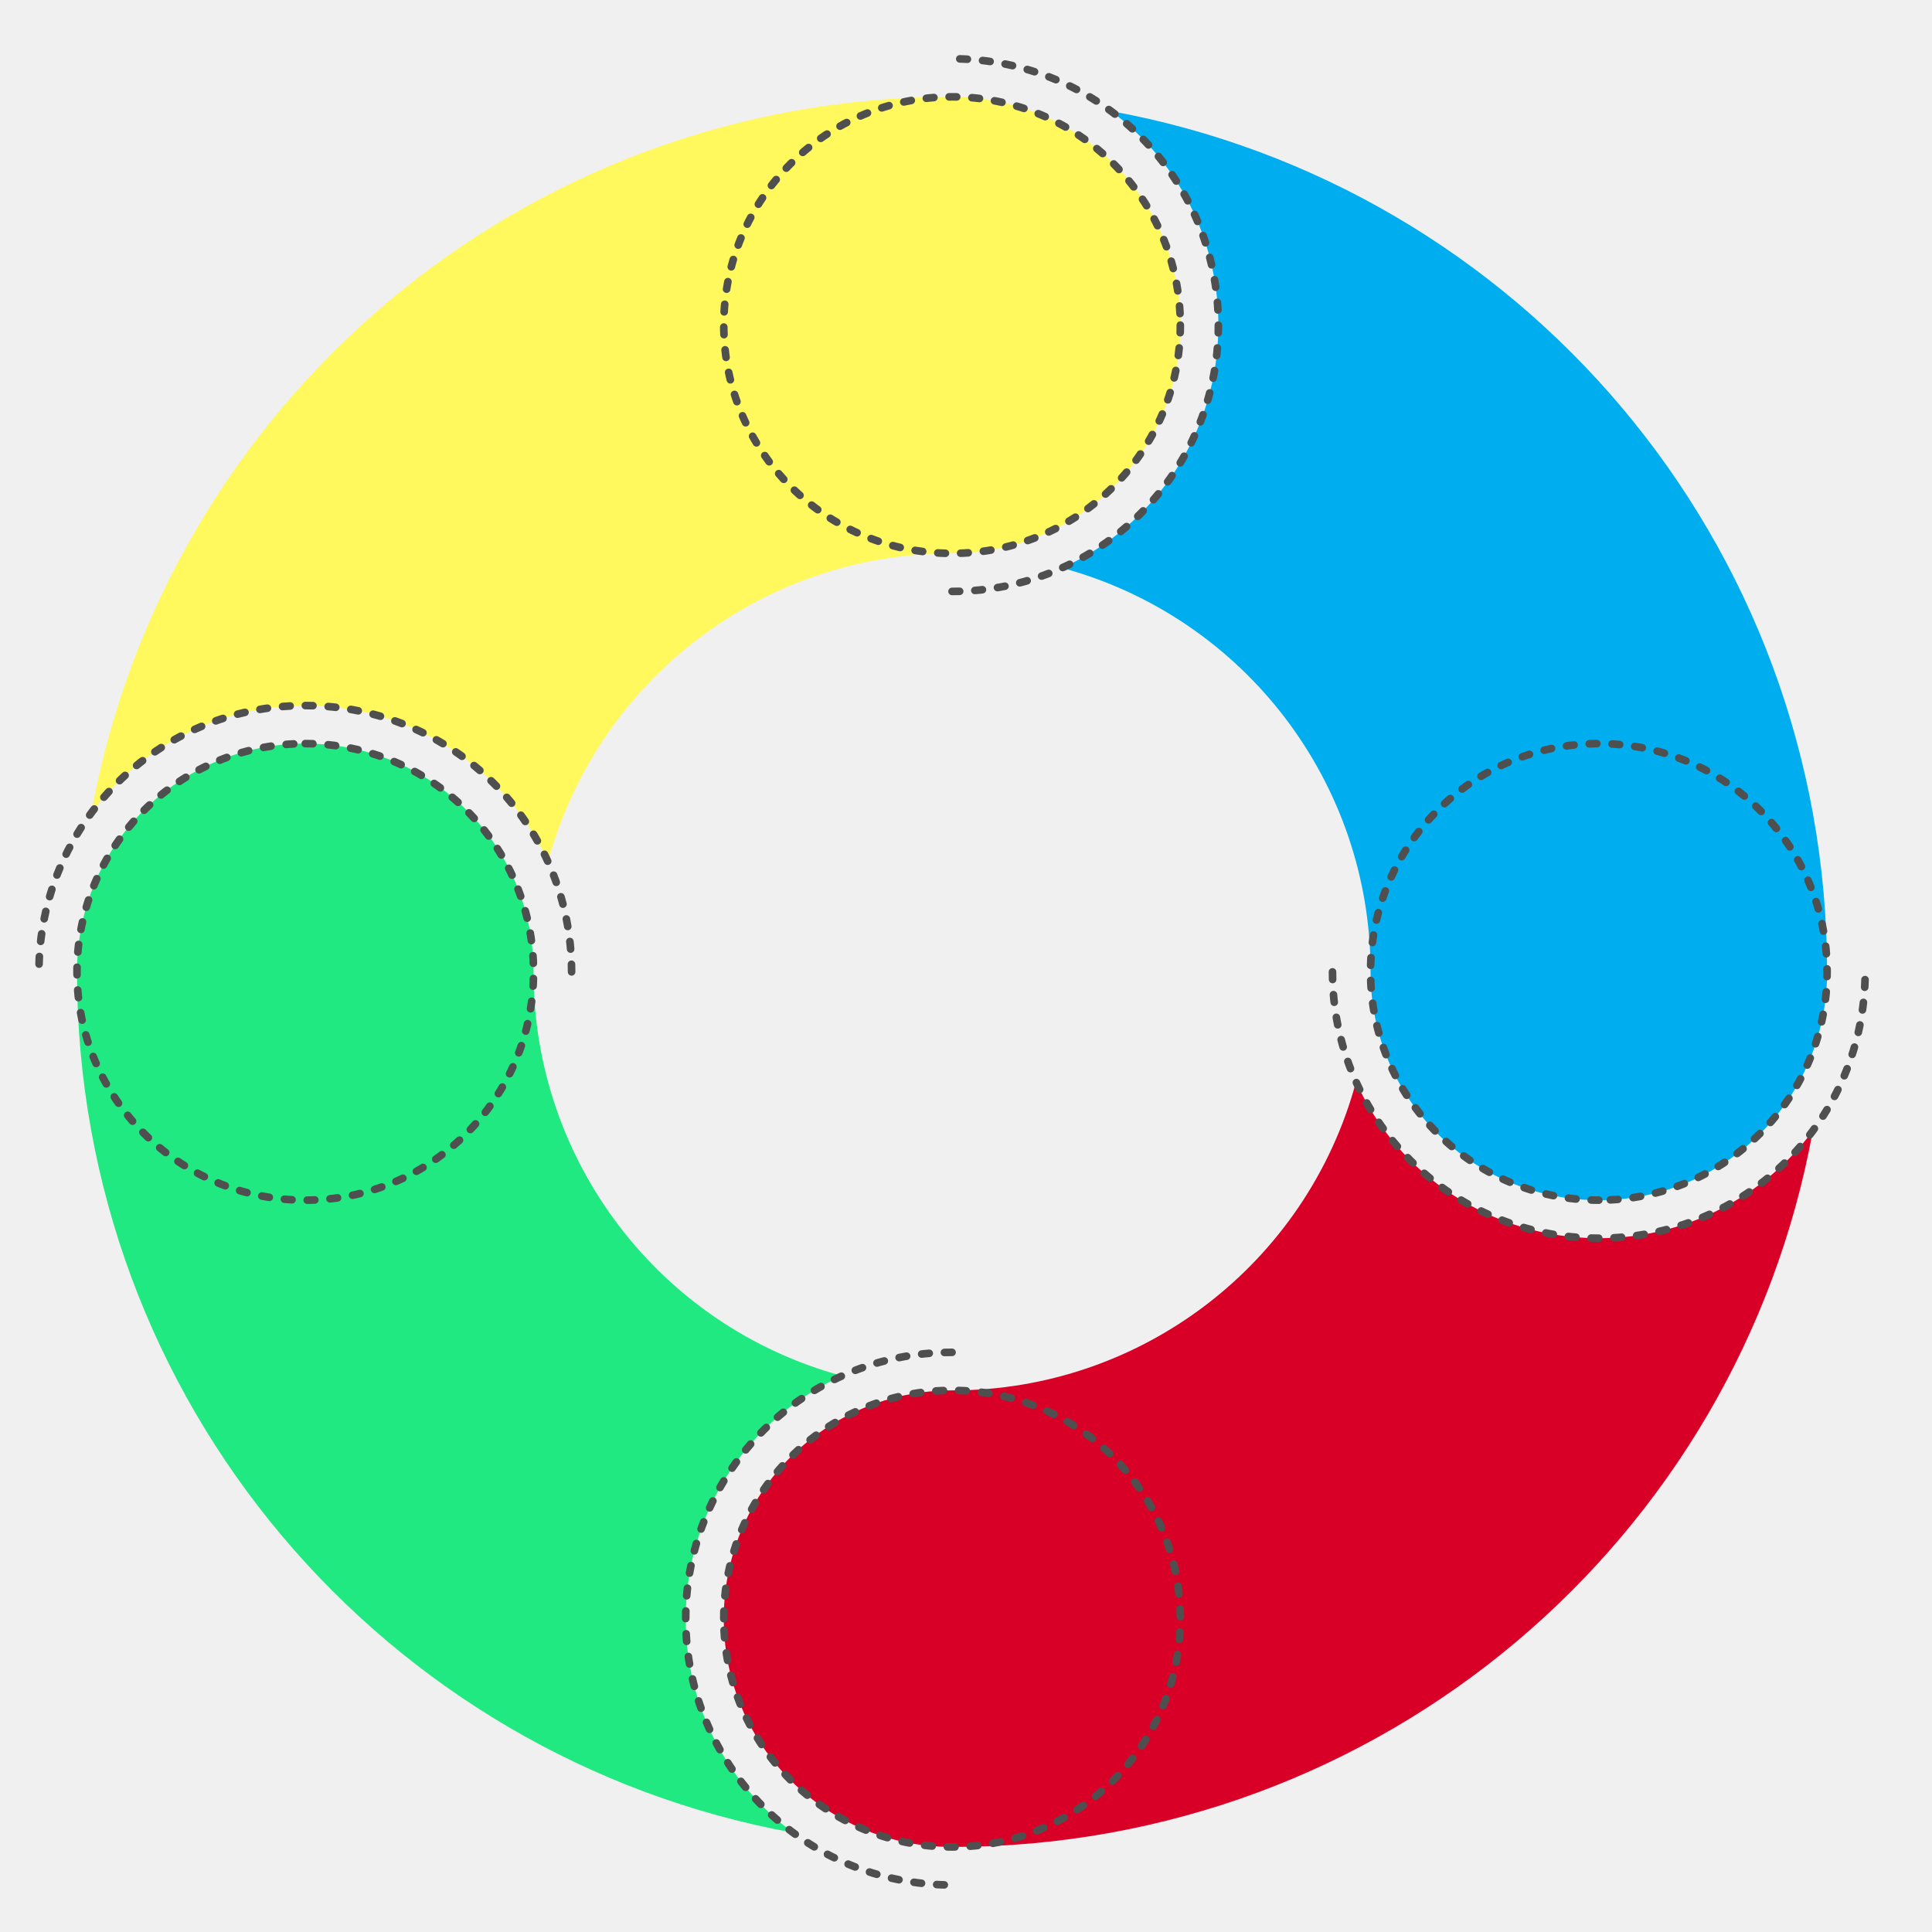
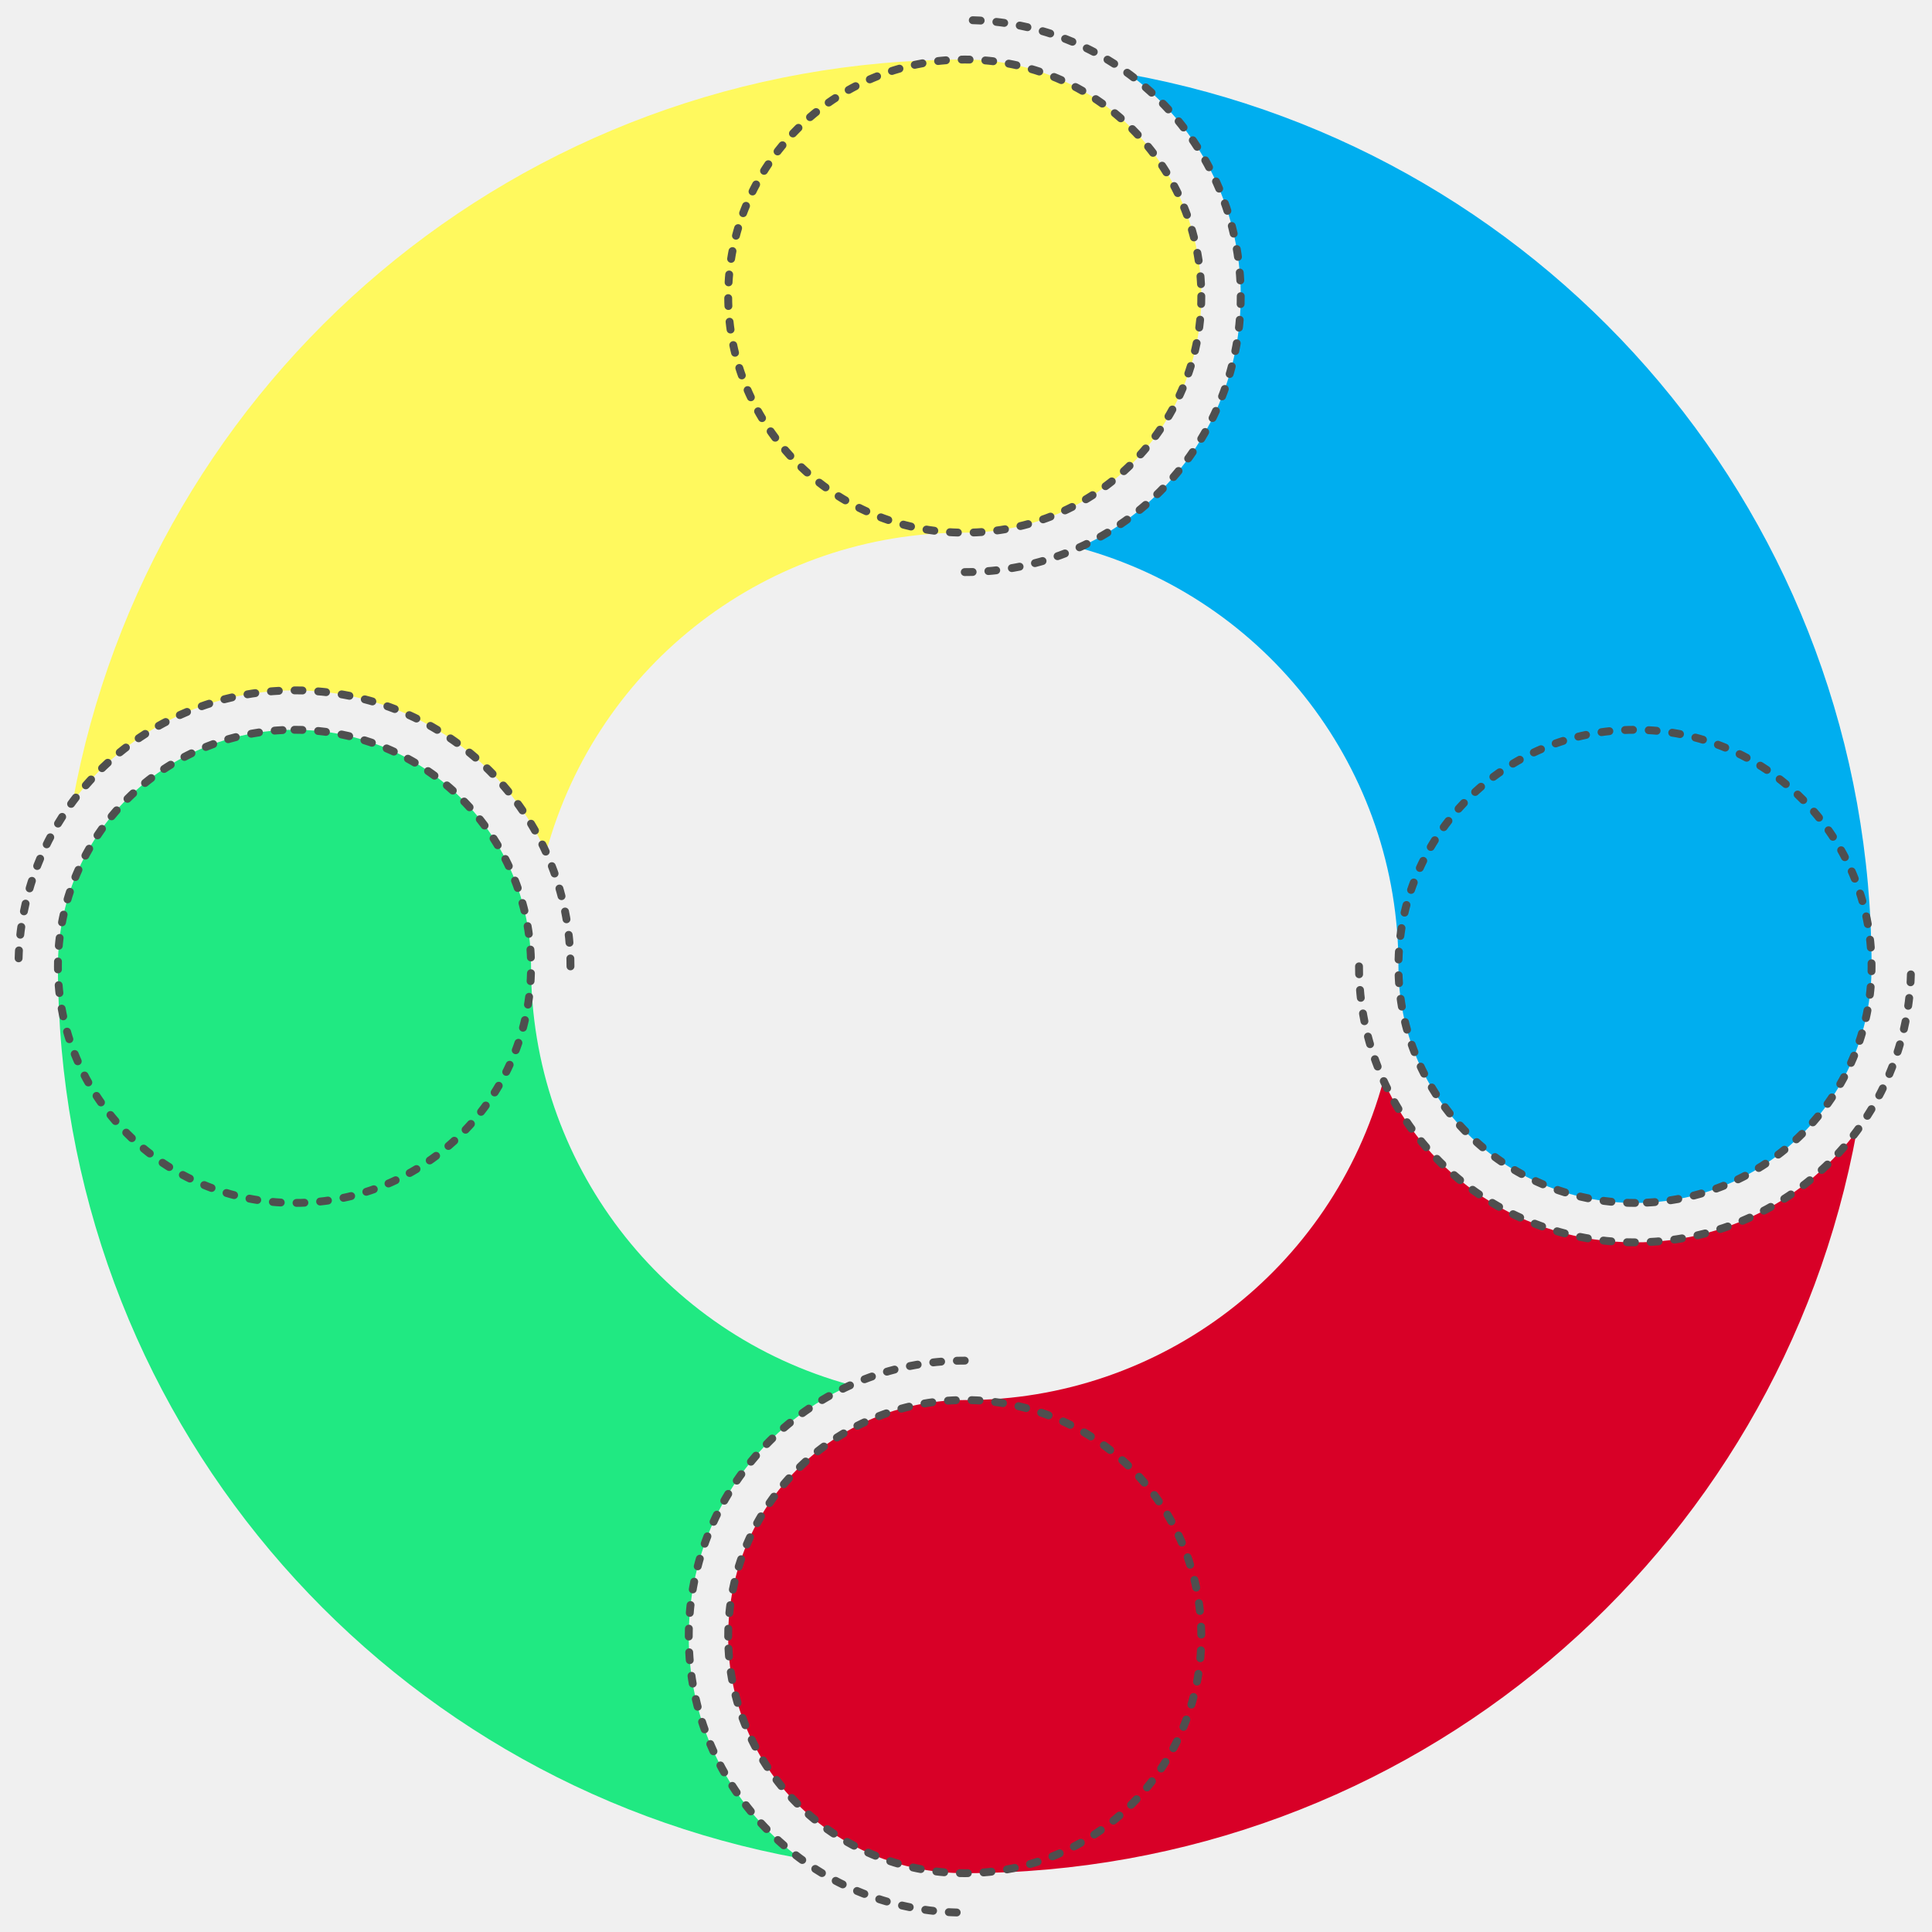
- <svg xmlns="http://www.w3.org/2000/svg" xmlns:ns1="http://www.openswatchbook.org/uri/2009/osb" width="483.78" height="483.78" viewBox="0 0 128 128" version="1.1" id="svg8">
+ <svg xmlns="http://www.w3.org/2000/svg" width="128" height="128" viewBox="0 0 33.867 33.867" version="1.1" id="svg8">
  <defs id="defs2">
    <style id="style2" type="text/css">ul { margin-top: 0px; margin-bottom: 10px } 
ol { margin-top: 0px; margin-bottom: 10px } 
</style>
    <style id="style2-6" type="text/css">ul { margin-top: 0px; margin-bottom: 10px } 
ol { margin-top: 0px; margin-bottom: 10px } 
</style>
-     <linearGradient ns1:paint="solid" id="linearGradient861">
+     <linearGradient id="linearGradient861">
      <stop id="stop859" offset="0" style="stop-color:#000000;stop-opacity:1;" />
    </linearGradient>
  </defs>
  <g id="layer1" transform="translate(0,-169)">
-     <g style="fill:#ffffff;fill-rule:evenodd;stroke:#000000;stroke-linecap:round;stroke-linejoin:round" id="g1046" transform="matrix(0.5041277,0,0,0.5041277,-0.19242,170.1218)">
+     <g style="fill:#ffffff;fill-rule:evenodd;stroke:#000000;stroke-linecap:round;stroke-linejoin:round" id="g1046" transform="matrix(0.1382274,0,0,0.1382274,-0.436002,168.5923)">
      <g id="g1004" style="stroke:none">
        <path id="path996" d="M 72.41,111.04 A 54.9,54.9 0 0 1 125.5,70.5 c 16.62,0 30,-13.38 30,-30 0,-16.62 -13.38,-30 -30,-30 C 68.93,10.5 22.15,50.94 12.38,104.61 18.75,96.04 28.96,90.5 40.5,90.5 c 14.23,0 26.43,8.41 31.91,20.54 z" style="fill:#fff95e;fill-opacity:1" />
        <path id="path998" d="m 139.96,72.41 a 54.9,54.9 0 0 1 40.54,53.09 c 0,16.62 13.38,30 30,30 16.62,0 30,-13.38 30,-30 0,-56.57 -40.44,-103.35 -94.11,-113.12 8.57,6.37 14.11,16.58 14.11,28.12 0,14.23 -8.41,26.43 -20.54,31.91 z" style="fill:#00aeef;fill-opacity:1" />
        <path id="path1000" d="M 178.59,139.96 A 54.9,54.9 0 0 1 125.5,180.5 c -16.62,0 -30,13.38 -30,30 0,16.62 13.38,30 30,30 56.57,0 103.35,-40.44 113.12,-94.11 -6.37,8.57 -16.58,14.11 -28.12,14.11 -14.23,0 -26.43,-8.41 -31.91,-20.54 z" style="fill:#d80027;fill-opacity:1" />
        <path id="path1002" d="M 111.04,178.59 A 54.9,54.9 0 0 1 70.5,125.5 c 0,-16.62 -13.38,-30 -30,-30 -16.62,0 -30,13.38 -30,30 0,56.57 40.44,103.35 94.11,113.12 -8.57,-6.37 -14.11,-16.58 -14.11,-28.12 0,-14.23 8.41,-26.43 20.54,-31.91 z" style="fill:#20e982" />
      </g>
      <g id="g1022" style="fill:none;stroke:#4f4f4f;stroke-dasharray:1, 2">
        <circle id="circle1006" r="30" cy="40.5" cx="125.5" />
        <path id="path1008" d="m 125.5,75.5 c 19.39,0 35,-15.61 35,-35 0,-19.39 -15.61,-35 -35,-35" style="stroke-width:1" />
        <circle id="circle1010" transform="rotate(90,72.5,168)" r="30" cy="30" cx="30" />
        <path id="path1012" d="m 175.5,125.5 c 0,19.39 15.61,35 35,35 19.39,0 35,-15.61 35,-35" style="stroke-width:1" />
        <circle id="circle1014" transform="rotate(180,77.75,120.25)" r="30" cy="30" cx="30" />
        <path id="path1016" d="m 125.5,175.5 c -19.39,0 -35,15.61 -35,35 0,19.39 15.61,35 35,35" style="stroke-width:1" />
        <circle id="circle1018" transform="rotate(-90,83,72.5)" r="30" cy="30" cx="30" />
        <path id="path1020" d="m 75.5,125.5 c 0,-19.39 -15.61,-35 -35,-35 -19.39,0 -35,15.61 -35,35" style="stroke-width:1" />
      </g>
    </g>
  </g>
</svg>
